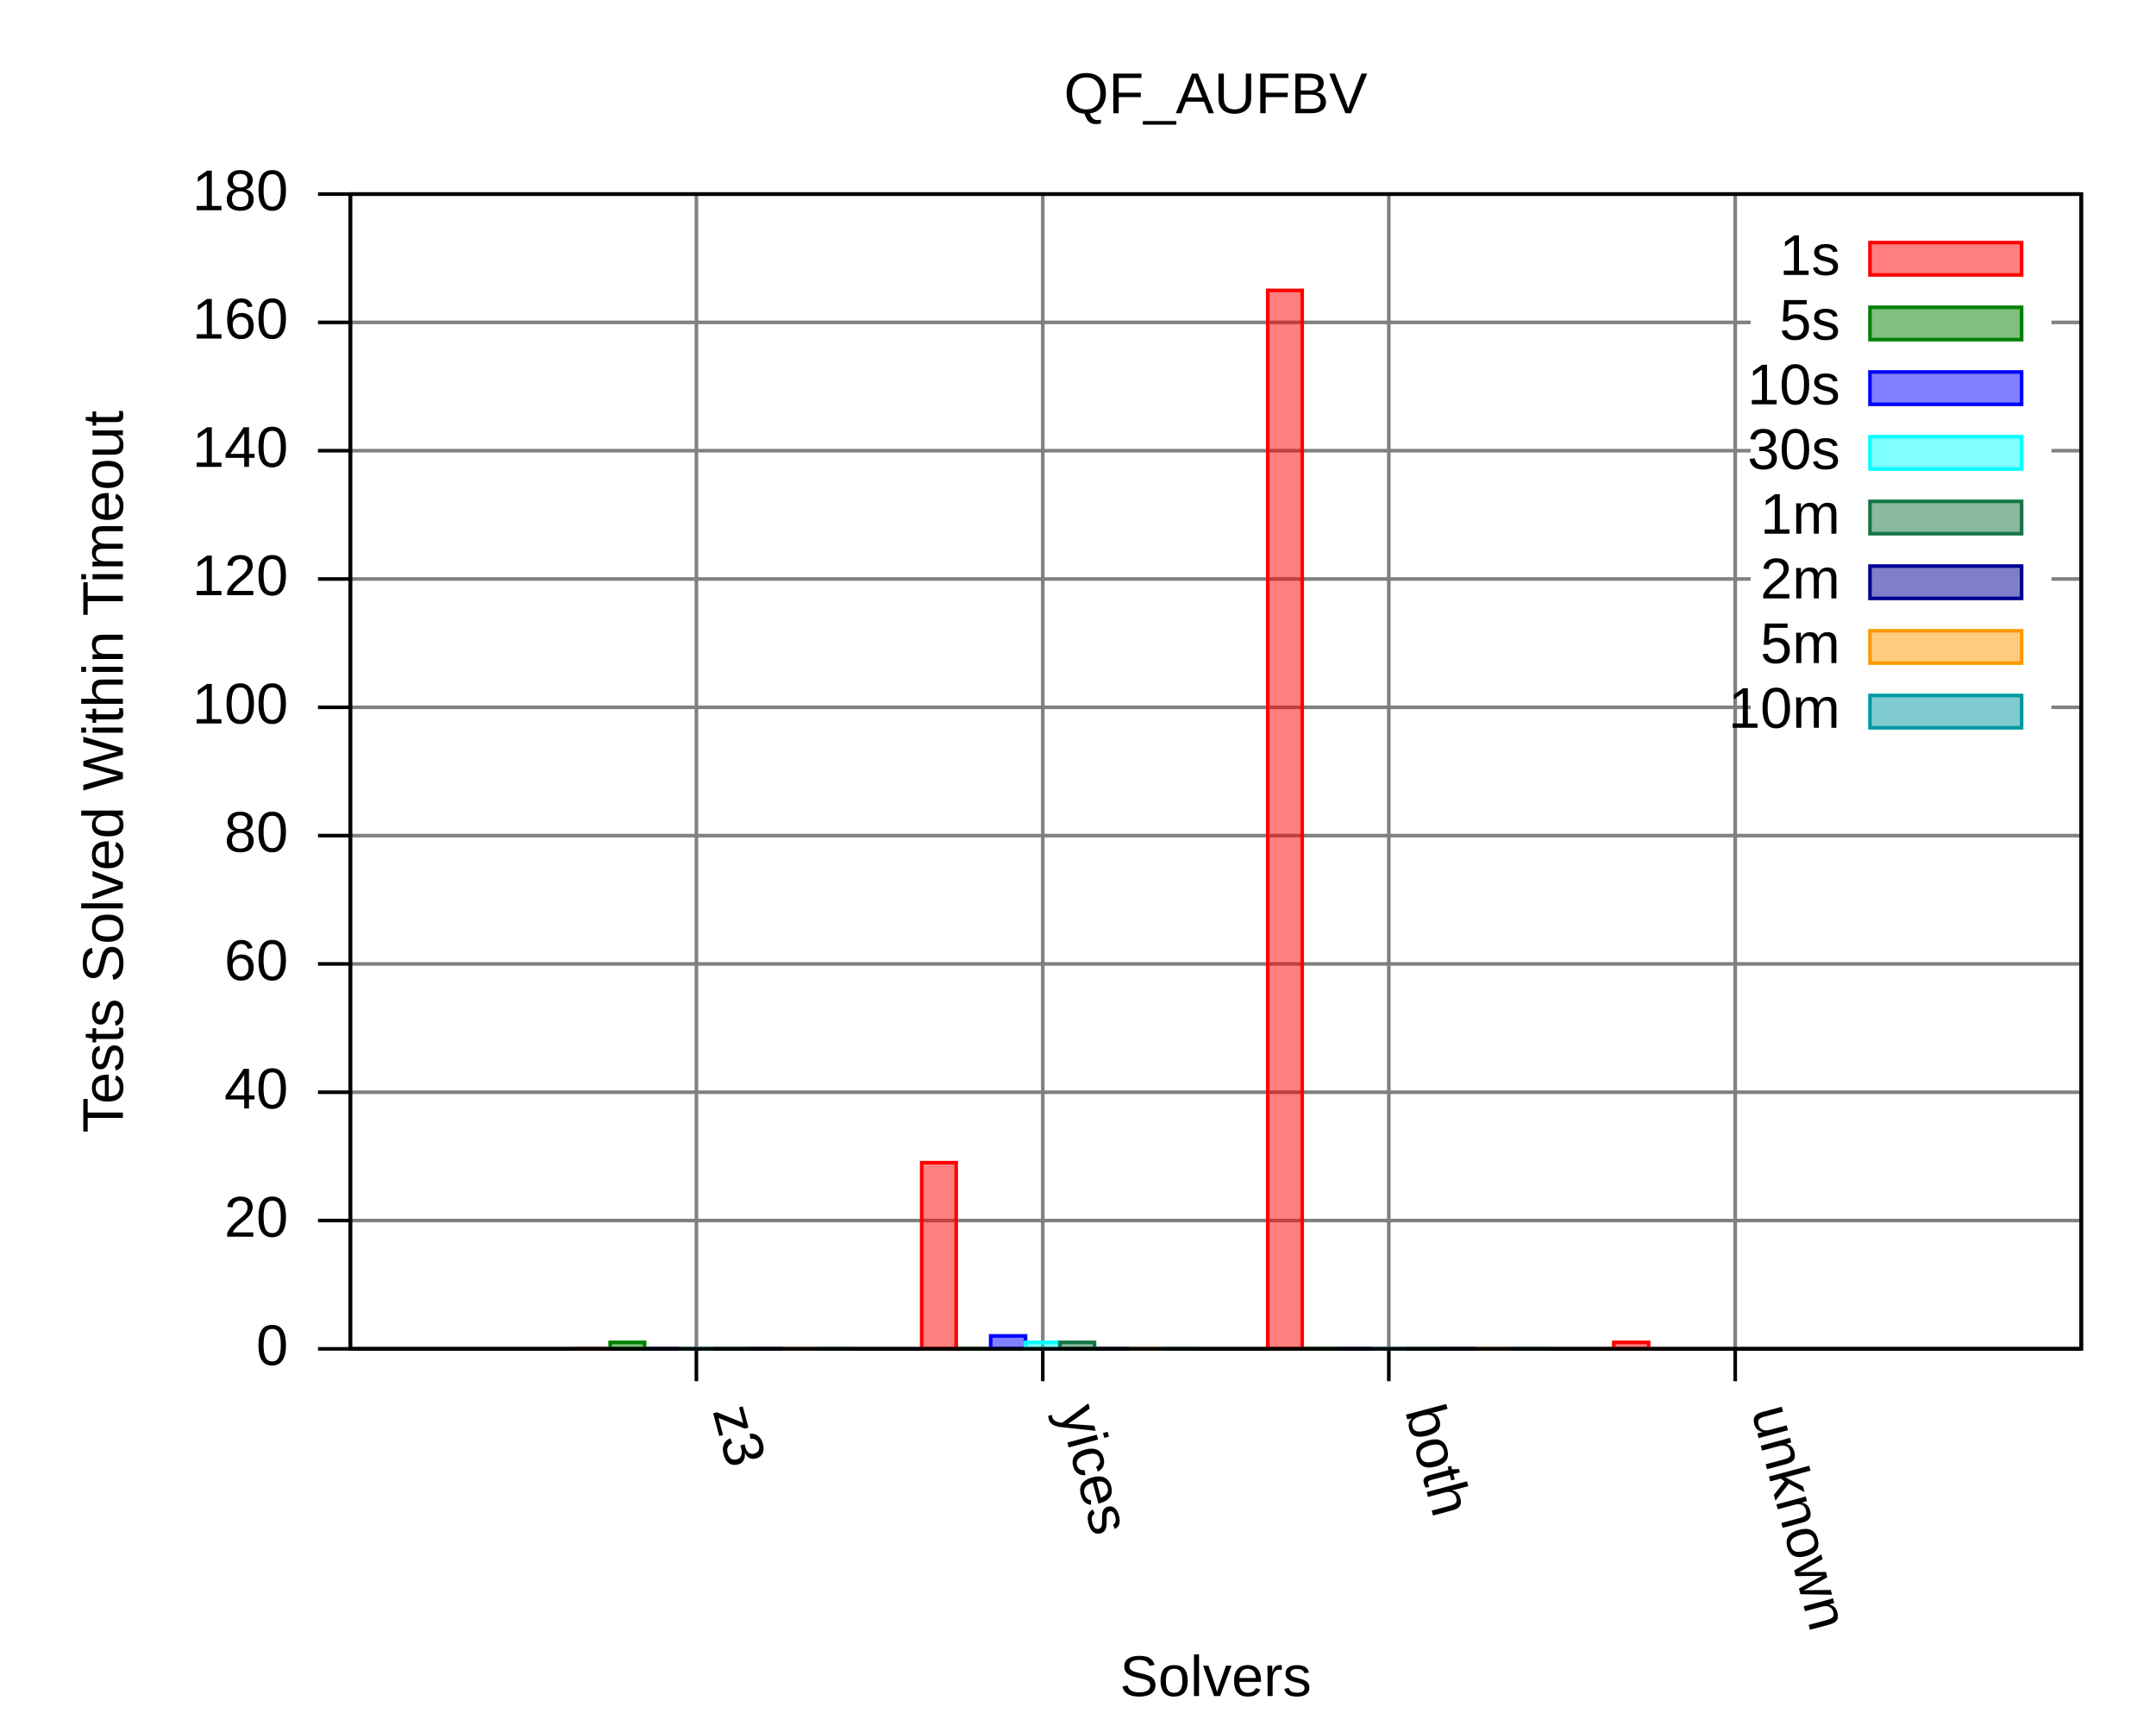
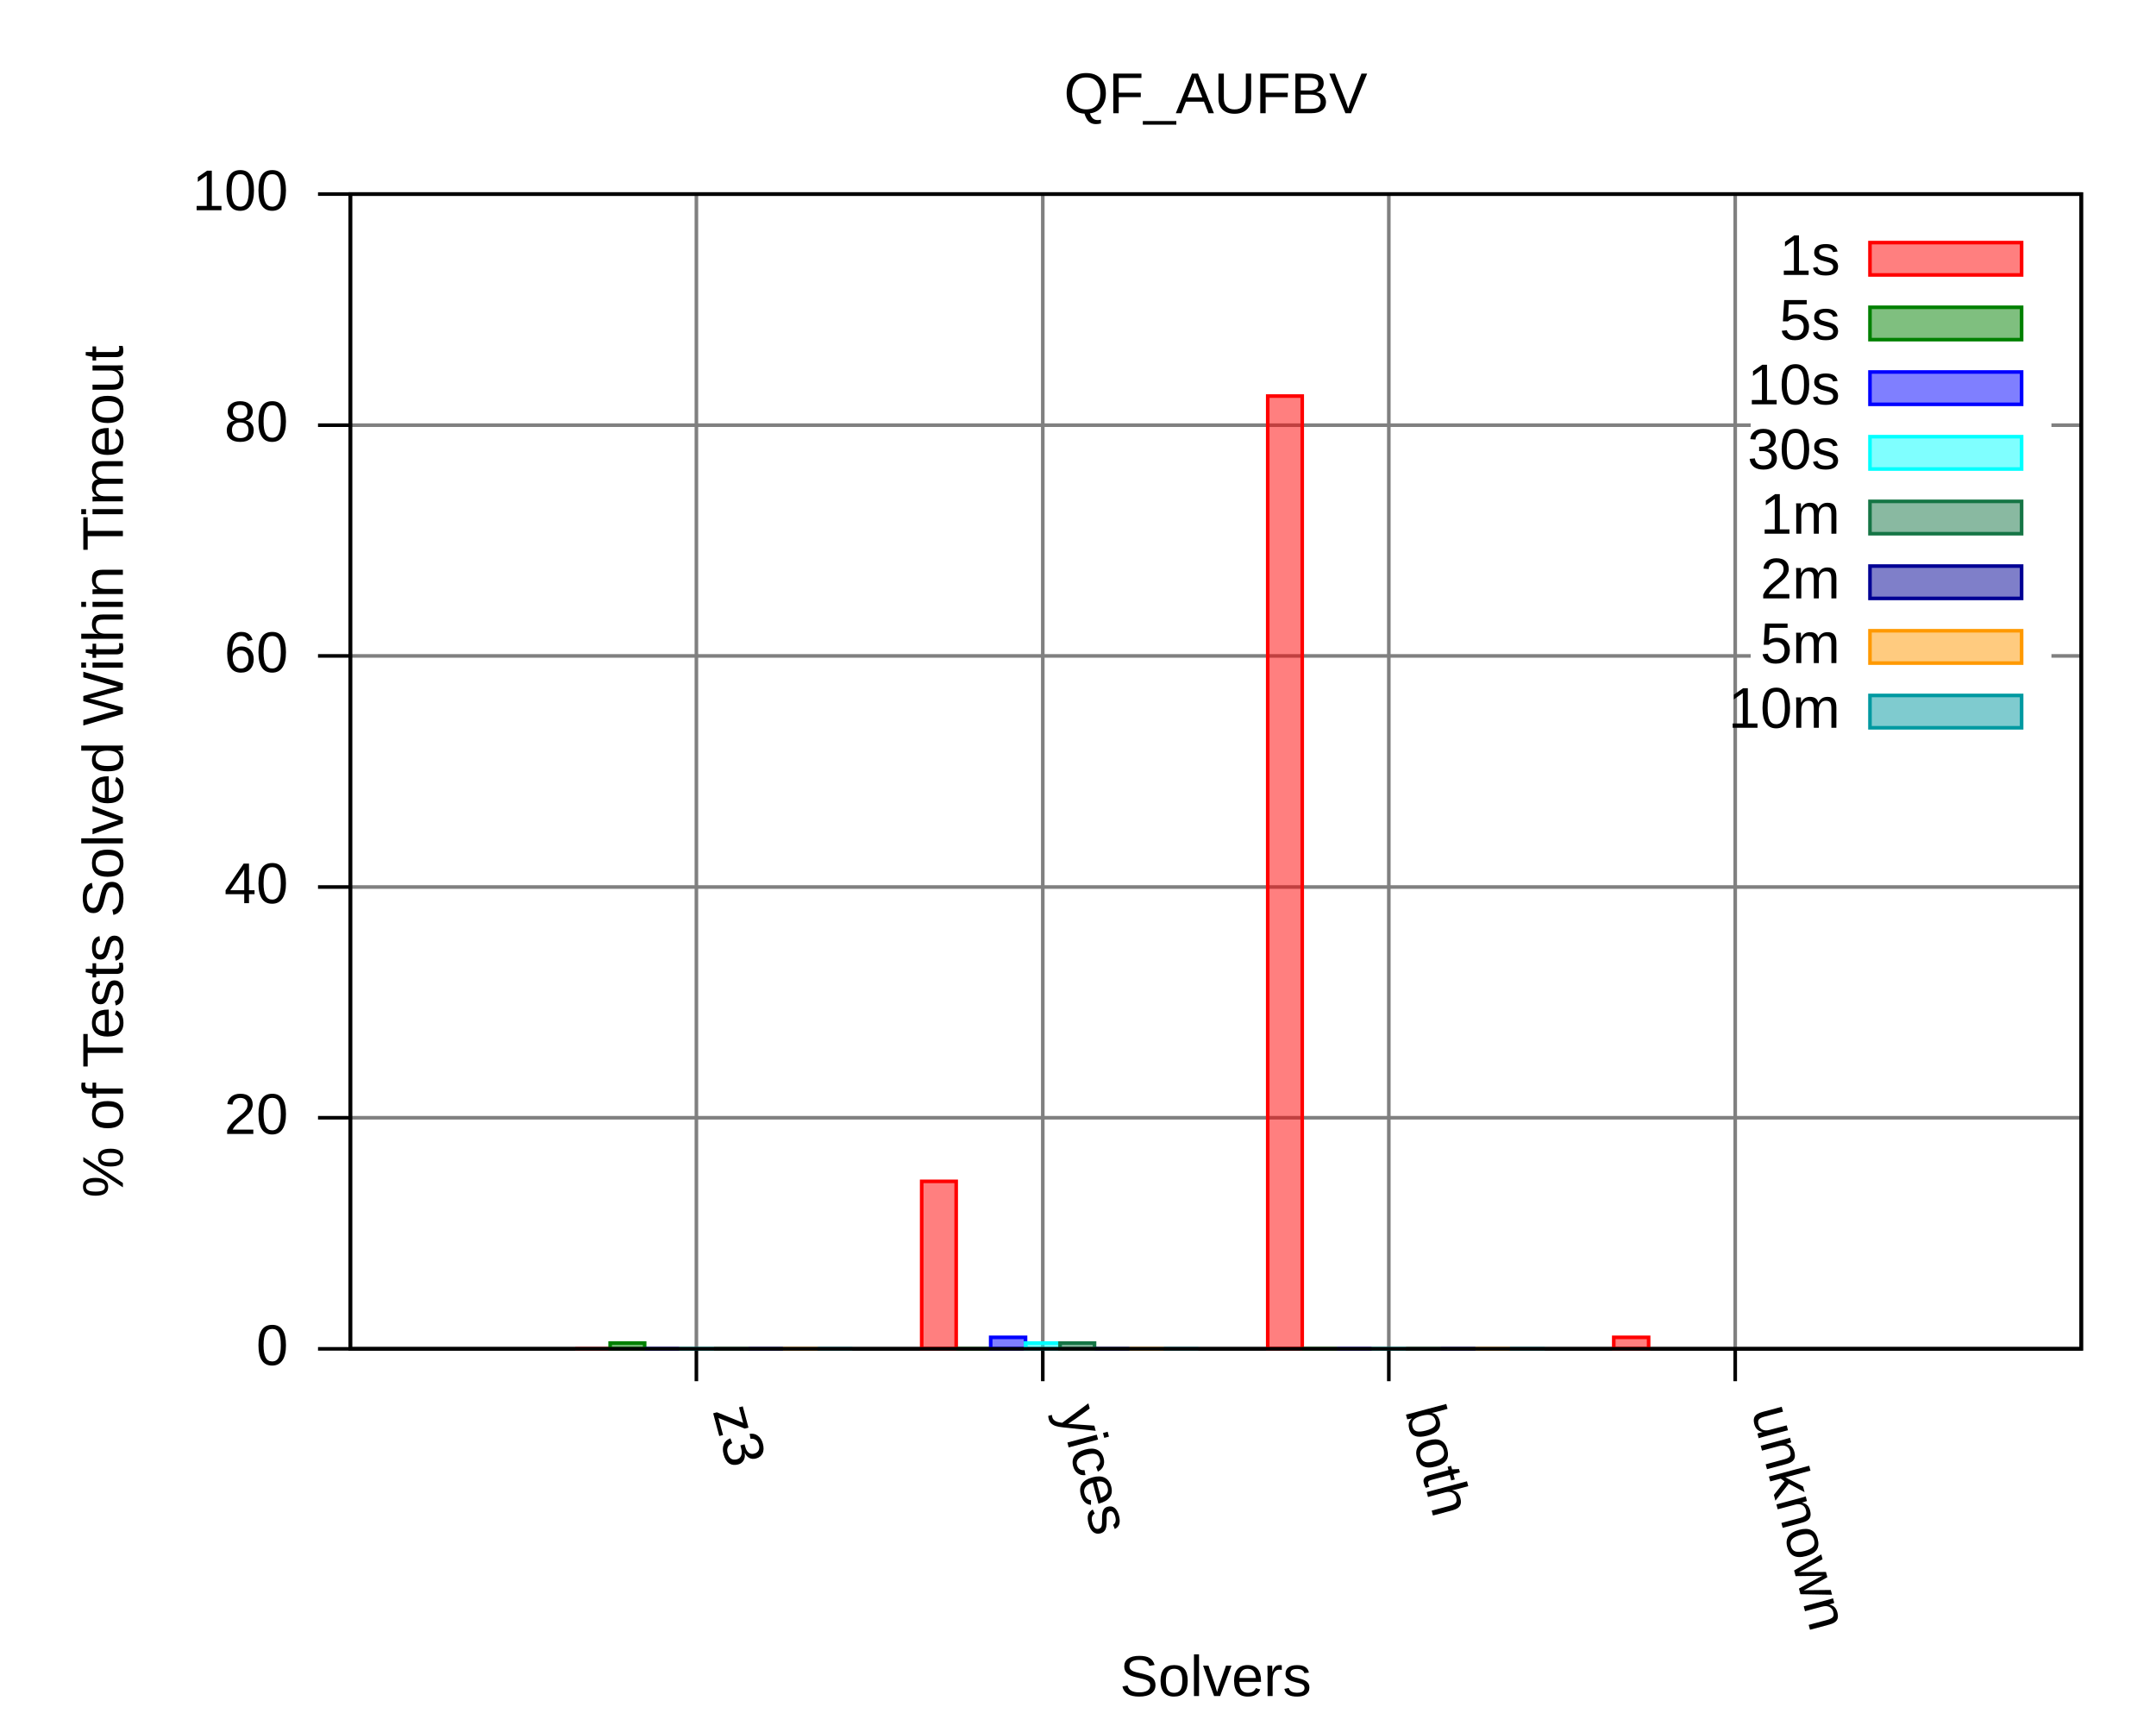
<svg xmlns="http://www.w3.org/2000/svg" xmlns:xlink="http://www.w3.org/1999/xlink" width="600" height="480" viewBox="0 0 600 480">
  <defs>
    <circle id="gpDot" r="0.5" stroke-width="0.5" />
    <path id="gpPt0" stroke-width="0.222" stroke="currentColor" d="M-1,0 h2 M0,-1 v2" />
    <path id="gpPt1" stroke-width="0.222" stroke="currentColor" d="M-1,-1 L1,1 M1,-1 L-1,1" />
    <path id="gpPt2" stroke-width="0.222" stroke="currentColor" d="M-1,0 L1,0 M0,-1 L0,1 M-1,-1 L1,1 M-1,1 L1,-1" />
    <rect id="gpPt3" stroke-width="0.222" stroke="currentColor" x="-1" y="-1" width="2" height="2" />
    <rect id="gpPt4" stroke-width="0.222" stroke="currentColor" fill="currentColor" x="-1" y="-1" width="2" height="2" />
    <circle id="gpPt5" stroke-width="0.222" stroke="currentColor" cx="0" cy="0" r="1" />
    <use xlink:href="#gpPt5" id="gpPt6" fill="currentColor" stroke="none" />
    <path id="gpPt7" stroke-width="0.222" stroke="currentColor" d="M0,-1.33 L-1.33,0.67 L1.33,0.67 z" />
    <use xlink:href="#gpPt7" id="gpPt8" fill="currentColor" stroke="none" />
    <use xlink:href="#gpPt7" id="gpPt9" stroke="currentColor" transform="rotate(180)" />
    <use xlink:href="#gpPt9" id="gpPt10" fill="currentColor" stroke="none" />
    <use xlink:href="#gpPt3" id="gpPt11" stroke="currentColor" transform="rotate(45)" />
    <use xlink:href="#gpPt11" id="gpPt12" fill="currentColor" stroke="none" />
  </defs>
  <g style="fill:none; color:white; stroke:currentColor; stroke-width:1.00; stroke-linecap:butt; stroke-linejoin:miter">
</g>
  <g style="fill:none; color:black; stroke:currentColor; stroke-width:1.00; stroke-linecap:butt; stroke-linejoin:miter">
</g>
  <g style="fill:none; color:gray; stroke:currentColor; stroke-width:1.00; stroke-linecap:butt; stroke-linejoin:miter">
    <path d="M97.5,375.3 L579.2,375.3 " />
  </g>
  <g style="fill:none; color:black; stroke:currentColor; stroke-width:1.00; stroke-linecap:butt; stroke-linejoin:miter">
    <path d="M97.5,375.3 L88.5,375.3 " />
    <g transform="translate(80.2,379.8)" style="stroke:none; fill:black; font-family:Arial; font-size:12.00pt; text-anchor:end">
      <text> 0</text>
    </g>
  </g>
  <g style="fill:none; color:gray; stroke:currentColor; stroke-width:1.00; stroke-linecap:butt; stroke-linejoin:miter">
-     <path d="M97.5,339.6 L579.2,339.6 " />
-   </g>
-   <g style="fill:none; color:black; stroke:currentColor; stroke-width:1.00; stroke-linecap:butt; stroke-linejoin:miter">
-     <path d="M97.5,339.6 L88.5,339.6 " />
-     <g transform="translate(80.2,344.1)" style="stroke:none; fill:black; font-family:Arial; font-size:12.00pt; text-anchor:end">
+     <path d="M97.5,311.0 L579.2,311.0 " />
+   </g>
+   <g style="fill:none; color:black; stroke:currentColor; stroke-width:1.00; stroke-linecap:butt; stroke-linejoin:miter">
+     <path d="M97.5,311.0 L88.5,311.0 " />
+     <g transform="translate(80.2,315.5)" style="stroke:none; fill:black; font-family:Arial; font-size:12.00pt; text-anchor:end">
      <text> 20</text>
    </g>
  </g>
  <g style="fill:none; color:gray; stroke:currentColor; stroke-width:1.00; stroke-linecap:butt; stroke-linejoin:miter">
-     <path d="M97.5,303.9 L579.2,303.9 " />
-   </g>
-   <g style="fill:none; color:black; stroke:currentColor; stroke-width:1.00; stroke-linecap:butt; stroke-linejoin:miter">
-     <path d="M97.5,303.9 L88.5,303.9 " />
-     <g transform="translate(80.2,308.4)" style="stroke:none; fill:black; font-family:Arial; font-size:12.00pt; text-anchor:end">
+     <path d="M97.5,246.8 L579.2,246.8 " />
+   </g>
+   <g style="fill:none; color:black; stroke:currentColor; stroke-width:1.00; stroke-linecap:butt; stroke-linejoin:miter">
+     <path d="M97.5,246.8 L88.5,246.8 " />
+     <g transform="translate(80.2,251.3)" style="stroke:none; fill:black; font-family:Arial; font-size:12.00pt; text-anchor:end">
      <text> 40</text>
    </g>
  </g>
  <g style="fill:none; color:gray; stroke:currentColor; stroke-width:1.00; stroke-linecap:butt; stroke-linejoin:miter">
-     <path d="M97.5,268.2 L579.2,268.2 " />
-   </g>
-   <g style="fill:none; color:black; stroke:currentColor; stroke-width:1.00; stroke-linecap:butt; stroke-linejoin:miter">
-     <path d="M97.5,268.2 L88.5,268.2 " />
-     <g transform="translate(80.2,272.7)" style="stroke:none; fill:black; font-family:Arial; font-size:12.00pt; text-anchor:end">
+     <path d="M97.5,182.5 L487.2,182.5 M570.9,182.5 L579.2,182.5 " />
+   </g>
+   <g style="fill:none; color:black; stroke:currentColor; stroke-width:1.00; stroke-linecap:butt; stroke-linejoin:miter">
+     <path d="M97.5,182.5 L88.5,182.5 " />
+     <g transform="translate(80.2,187.0)" style="stroke:none; fill:black; font-family:Arial; font-size:12.00pt; text-anchor:end">
      <text> 60</text>
    </g>
  </g>
  <g style="fill:none; color:gray; stroke:currentColor; stroke-width:1.00; stroke-linecap:butt; stroke-linejoin:miter">
-     <path d="M97.5,232.5 L579.2,232.5 " />
-   </g>
-   <g style="fill:none; color:black; stroke:currentColor; stroke-width:1.00; stroke-linecap:butt; stroke-linejoin:miter">
-     <path d="M97.5,232.5 L88.5,232.5 " />
-     <g transform="translate(80.2,237.0)" style="stroke:none; fill:black; font-family:Arial; font-size:12.00pt; text-anchor:end">
+     <path d="M97.5,118.3 L487.2,118.3 M570.9,118.3 L579.2,118.3 " />
+   </g>
+   <g style="fill:none; color:black; stroke:currentColor; stroke-width:1.00; stroke-linecap:butt; stroke-linejoin:miter">
+     <path d="M97.5,118.3 L88.5,118.3 " />
+     <g transform="translate(80.2,122.8)" style="stroke:none; fill:black; font-family:Arial; font-size:12.00pt; text-anchor:end">
      <text> 80</text>
-     </g>
-   </g>
-   <g style="fill:none; color:gray; stroke:currentColor; stroke-width:1.00; stroke-linecap:butt; stroke-linejoin:miter">
-     <path d="M97.5,196.8 L487.2,196.8 M570.9,196.8 L579.2,196.8 " />
-   </g>
-   <g style="fill:none; color:black; stroke:currentColor; stroke-width:1.00; stroke-linecap:butt; stroke-linejoin:miter">
-     <path d="M97.5,196.8 L88.5,196.8 " />
-     <g transform="translate(80.2,201.3)" style="stroke:none; fill:black; font-family:Arial; font-size:12.00pt; text-anchor:end">
-       <text> 100</text>
-     </g>
-   </g>
-   <g style="fill:none; color:gray; stroke:currentColor; stroke-width:1.00; stroke-linecap:butt; stroke-linejoin:miter">
-     <path d="M97.5,161.1 L487.2,161.1 M570.9,161.1 L579.2,161.1 " />
-   </g>
-   <g style="fill:none; color:black; stroke:currentColor; stroke-width:1.00; stroke-linecap:butt; stroke-linejoin:miter">
-     <path d="M97.5,161.1 L88.5,161.1 " />
-     <g transform="translate(80.2,165.6)" style="stroke:none; fill:black; font-family:Arial; font-size:12.00pt; text-anchor:end">
-       <text> 120</text>
-     </g>
-   </g>
-   <g style="fill:none; color:gray; stroke:currentColor; stroke-width:1.00; stroke-linecap:butt; stroke-linejoin:miter">
-     <path d="M97.5,125.4 L487.2,125.4 M570.9,125.4 L579.2,125.4 " />
-   </g>
-   <g style="fill:none; color:black; stroke:currentColor; stroke-width:1.00; stroke-linecap:butt; stroke-linejoin:miter">
-     <path d="M97.5,125.4 L88.5,125.4 " />
-     <g transform="translate(80.2,129.9)" style="stroke:none; fill:black; font-family:Arial; font-size:12.00pt; text-anchor:end">
-       <text> 140</text>
-     </g>
-   </g>
-   <g style="fill:none; color:gray; stroke:currentColor; stroke-width:1.00; stroke-linecap:butt; stroke-linejoin:miter">
-     <path d="M97.5,89.7 L487.2,89.7 M570.9,89.7 L579.2,89.7 " />
-   </g>
-   <g style="fill:none; color:black; stroke:currentColor; stroke-width:1.00; stroke-linecap:butt; stroke-linejoin:miter">
-     <path d="M97.5,89.7 L88.5,89.7 " />
-     <g transform="translate(80.2,94.2)" style="stroke:none; fill:black; font-family:Arial; font-size:12.00pt; text-anchor:end">
-       <text> 160</text>
    </g>
  </g>
  <g style="fill:none; color:gray; stroke:currentColor; stroke-width:1.00; stroke-linecap:butt; stroke-linejoin:miter">
    <path d="M97.5,54.0 L579.2,54.0 " />
  </g>
  <g style="fill:none; color:black; stroke:currentColor; stroke-width:1.00; stroke-linecap:butt; stroke-linejoin:miter">
    <path d="M97.5,54.0 L88.5,54.0 " />
    <g transform="translate(80.2,58.5)" style="stroke:none; fill:black; font-family:Arial; font-size:12.00pt; text-anchor:end">
-       <text> 180</text>
+       <text> 100</text>
    </g>
  </g>
  <g style="fill:none; color:gray; stroke:currentColor; stroke-width:1.00; stroke-linecap:butt; stroke-linejoin:miter">
    <path d="M193.8,375.3 L193.8,54.0 " />
  </g>
  <g style="fill:none; color:black; stroke:currentColor; stroke-width:1.00; stroke-linecap:butt; stroke-linejoin:miter">
    <path d="M193.8,375.3 L193.8,384.3 " />
    <g transform="translate(198.3,392.6) rotate(75)" style="stroke:none; fill:black; font-family:Arial; font-size:12.00pt; text-anchor:start">
      <text>z3</text>
    </g>
  </g>
  <g style="fill:none; color:gray; stroke:currentColor; stroke-width:1.00; stroke-linecap:butt; stroke-linejoin:miter">
    <path d="M290.2,375.3 L290.2,54.0 " />
  </g>
  <g style="fill:none; color:black; stroke:currentColor; stroke-width:1.00; stroke-linecap:butt; stroke-linejoin:miter">
    <path d="M290.2,375.3 L290.2,384.3 " />
    <g transform="translate(294.7,392.6) rotate(75)" style="stroke:none; fill:black; font-family:Arial; font-size:12.00pt; text-anchor:start">
      <text>yices</text>
    </g>
  </g>
  <g style="fill:none; color:gray; stroke:currentColor; stroke-width:1.00; stroke-linecap:butt; stroke-linejoin:miter">
    <path d="M386.5,375.3 L386.5,54.0 " />
  </g>
  <g style="fill:none; color:black; stroke:currentColor; stroke-width:1.00; stroke-linecap:butt; stroke-linejoin:miter">
    <path d="M386.5,375.3 L386.5,384.3 " />
    <g transform="translate(391.0,392.6) rotate(75)" style="stroke:none; fill:black; font-family:Arial; font-size:12.00pt; text-anchor:start">
      <text>both</text>
    </g>
  </g>
  <g style="fill:none; color:gray; stroke:currentColor; stroke-width:1.00; stroke-linecap:butt; stroke-linejoin:miter">
    <path d="M482.9,375.3 L482.9,54.0 " />
  </g>
  <g style="fill:none; color:black; stroke:currentColor; stroke-width:1.00; stroke-linecap:butt; stroke-linejoin:miter">
    <path d="M482.9,375.3 L482.9,384.3 " />
    <g transform="translate(487.4,392.6) rotate(75)" style="stroke:none; fill:black; font-family:Arial; font-size:12.00pt; text-anchor:start">
      <text>unknown</text>
    </g>
    <path d="M97.5,54.0 L97.5,375.3 L579.2,375.3 L579.2,54.0 L97.5,54.0 Z " />
    <g transform="translate(34.2,214.7) rotate(-90)" style="stroke:none; fill:black; font-family:Arial; font-size:12.00pt; text-anchor:middle">
-       <text>Tests Solved Within Timeout</text>
+       <text>% of Tests Solved Within Timeout</text>
    </g>
    <g transform="translate(338.3,471.9)" style="stroke:none; fill:black; font-family:Arial; font-size:12.00pt; text-anchor:middle">
      <text>Solvers</text>
    </g>
    <g transform="translate(338.3,31.5)" style="stroke:none; fill:black; font-family:Arial; font-size:12.00pt; text-anchor:middle">
      <text>QF_AUFBV</text>
    </g>
  </g>
  <g style="fill:none; color:red; stroke:currentColor; stroke-width:1.00; stroke-linecap:butt; stroke-linejoin:miter">
</g>
  <g style="fill:none; color:black; stroke:currentColor; stroke-width:1.00; stroke-linecap:butt; stroke-linejoin:miter">
    <g transform="translate(512.1,76.5)" style="stroke:none; fill:black; font-family:Arial; font-size:12.00pt; text-anchor:end">
      <text>1s</text>
    </g>
  </g>
  <g style="fill:none; color:red; stroke:currentColor; stroke-width:1.00; stroke-linecap:butt; stroke-linejoin:miter">
    <g style="stroke:none; shape-rendering:crispEdges">
      <polygon fill="currentColor" fill-opacity="0.5" points="520.4,76.5 562.6,76.5 562.6,67.5 520.4,67.5 " />
    </g>
    <path d="M520.4,76.5 L562.6,76.5 L562.6,67.5 L520.4,67.5 L520.4,76.5 Z " />
    <g style="stroke:none; shape-rendering:crispEdges">
      <polygon fill="currentColor" fill-opacity="0.5" points="160.1,375.3 169.9,375.3 169.9,375.2 160.1,375.2 " />
    </g>
    <path d="M160.1,375.3 L169.8,375.3 L160.1,375.3 Z " />
    <g style="stroke:none; shape-rendering:crispEdges">
-       <polygon fill="currentColor" fill-opacity="0.5" points="256.5,375.3 266.2,375.3 266.2,323.4 256.5,323.4 " />
-     </g>
-     <path d="M256.5,375.3 L256.5,323.5 L266.1,323.5 L266.1,375.3 L256.5,375.3 Z " />
-     <g style="stroke:none; shape-rendering:crispEdges">
-       <polygon fill="currentColor" fill-opacity="0.5" points="352.8,375.3 362.5,375.3 362.5,80.7 352.8,80.7 " />
-     </g>
-     <path d="M352.8,375.3 L352.8,80.8 L362.4,80.8 L362.4,375.3 L352.8,375.3 Z " />
-     <g style="stroke:none; shape-rendering:crispEdges">
-       <polygon fill="currentColor" fill-opacity="0.5" points="449.1,375.3 458.9,375.3 458.9,373.4 449.1,373.4 " />
-     </g>
-     <path d="M449.1,375.3 L449.1,373.5 L458.8,373.5 L458.8,375.3 L449.1,375.3 Z " />
+       <polygon fill="currentColor" fill-opacity="0.5" points="256.5,375.3 266.2,375.3 266.2,328.6 256.5,328.6 " />
+     </g>
+     <path d="M256.5,375.3 L256.5,328.7 L266.1,328.7 L266.1,375.3 L256.5,375.3 Z " />
+     <g style="stroke:none; shape-rendering:crispEdges">
+       <polygon fill="currentColor" fill-opacity="0.5" points="352.8,375.3 362.5,375.3 362.5,110.1 352.8,110.1 " />
+     </g>
+     <path d="M352.8,375.3 L352.8,110.2 L362.4,110.2 L362.4,375.3 L352.8,375.3 Z " />
+     <g style="stroke:none; shape-rendering:crispEdges">
+       <polygon fill="currentColor" fill-opacity="0.5" points="449.1,375.3 458.9,375.3 458.9,372.0 449.1,372.0 " />
+     </g>
+     <path d="M449.1,375.3 L449.1,372.1 L458.8,372.1 L458.8,375.3 L449.1,375.3 Z " />
  </g>
  <g style="fill:none; color:green; stroke:currentColor; stroke-width:1.00; stroke-linecap:butt; stroke-linejoin:miter">
</g>
  <g style="fill:none; color:black; stroke:currentColor; stroke-width:1.00; stroke-linecap:butt; stroke-linejoin:miter">
    <g transform="translate(512.1,94.5)" style="stroke:none; fill:black; font-family:Arial; font-size:12.00pt; text-anchor:end">
      <text>5s</text>
    </g>
  </g>
  <g style="fill:none; color:green; stroke:currentColor; stroke-width:1.00; stroke-linecap:butt; stroke-linejoin:miter">
    <g style="stroke:none; shape-rendering:crispEdges">
      <polygon fill="currentColor" fill-opacity="0.5" points="520.4,94.5 562.6,94.5 562.6,85.5 520.4,85.5 " />
    </g>
    <path d="M520.4,94.5 L562.6,94.5 L562.6,85.5 L520.4,85.5 L520.4,94.5 Z " />
    <g style="stroke:none; shape-rendering:crispEdges">
-       <polygon fill="currentColor" fill-opacity="0.5" points="169.8,375.3 179.5,375.3 179.5,373.4 169.8,373.4 " />
-     </g>
-     <path d="M169.8,375.3 L169.8,373.5 L179.4,373.5 L179.4,375.3 L169.8,375.3 Z " />
+       <polygon fill="currentColor" fill-opacity="0.5" points="169.8,375.3 179.5,375.3 179.5,373.6 169.8,373.6 " />
+     </g>
+     <path d="M169.8,375.3 L169.8,373.7 L179.4,373.7 L179.4,375.3 L169.8,375.3 Z " />
    <g style="stroke:none; shape-rendering:crispEdges">
      <polygon fill="currentColor" fill-opacity="0.5" points="266.1,375.3 275.8,375.3 275.8,375.2 266.1,375.2 " />
    </g>
    <path d="M266.1,375.3 L275.7,375.3 L266.1,375.3 Z " />
    <g style="stroke:none; shape-rendering:crispEdges">
      <polygon fill="currentColor" fill-opacity="0.5" points="362.4,375.3 372.2,375.3 372.2,375.2 362.4,375.2 " />
    </g>
    <path d="M362.4,375.3 L372.1,375.3 L362.4,375.3 Z " />
  </g>
  <g style="fill:none; color:blue; stroke:currentColor; stroke-width:1.00; stroke-linecap:butt; stroke-linejoin:miter">
</g>
  <g style="fill:none; color:black; stroke:currentColor; stroke-width:1.00; stroke-linecap:butt; stroke-linejoin:miter">
    <g transform="translate(512.1,112.5)" style="stroke:none; fill:black; font-family:Arial; font-size:12.00pt; text-anchor:end">
      <text>10s</text>
    </g>
  </g>
  <g style="fill:none; color:blue; stroke:currentColor; stroke-width:1.00; stroke-linecap:butt; stroke-linejoin:miter">
    <g style="stroke:none; shape-rendering:crispEdges">
      <polygon fill="currentColor" fill-opacity="0.5" points="520.4,112.5 562.6,112.5 562.6,103.5 520.4,103.5 " />
    </g>
    <path d="M520.4,112.5 L562.6,112.5 L562.6,103.5 L520.4,103.5 L520.4,112.5 Z " />
    <g style="stroke:none; shape-rendering:crispEdges">
      <polygon fill="currentColor" fill-opacity="0.5" points="179.4,375.3 189.1,375.3 189.1,375.2 179.4,375.2 " />
    </g>
    <path d="M179.4,375.3 L189.0,375.3 L179.4,375.3 Z " />
    <g style="stroke:none; shape-rendering:crispEdges">
-       <polygon fill="currentColor" fill-opacity="0.5" points="275.7,375.3 285.5,375.3 285.5,371.6 275.7,371.6 " />
-     </g>
-     <path d="M275.7,375.3 L275.7,371.7 L285.4,371.7 L285.4,375.3 L275.7,375.3 Z " />
+       <polygon fill="currentColor" fill-opacity="0.5" points="275.7,375.3 285.5,375.3 285.5,372.0 275.7,372.0 " />
+     </g>
+     <path d="M275.7,375.3 L275.7,372.1 L285.4,372.1 L285.4,375.3 L275.7,375.3 Z " />
    <g style="stroke:none; shape-rendering:crispEdges">
      <polygon fill="currentColor" fill-opacity="0.5" points="372.1,375.3 381.8,375.3 381.8,375.2 372.1,375.2 " />
    </g>
    <path d="M372.1,375.3 L381.7,375.3 L372.1,375.3 Z " />
  </g>
  <g style="fill:none; color:cyan; stroke:currentColor; stroke-width:1.00; stroke-linecap:butt; stroke-linejoin:miter">
</g>
  <g style="fill:none; color:black; stroke:currentColor; stroke-width:1.00; stroke-linecap:butt; stroke-linejoin:miter">
    <g transform="translate(512.1,130.5)" style="stroke:none; fill:black; font-family:Arial; font-size:12.00pt; text-anchor:end">
      <text>30s</text>
    </g>
  </g>
  <g style="fill:none; color:cyan; stroke:currentColor; stroke-width:1.00; stroke-linecap:butt; stroke-linejoin:miter">
    <g style="stroke:none; shape-rendering:crispEdges">
      <polygon fill="currentColor" fill-opacity="0.5" points="520.4,130.5 562.6,130.5 562.6,121.5 520.4,121.5 " />
    </g>
    <path d="M520.4,130.5 L562.6,130.5 L562.6,121.5 L520.4,121.5 L520.4,130.5 Z " />
    <g style="stroke:none; shape-rendering:crispEdges">
      <polygon fill="currentColor" fill-opacity="0.5" points="189.0,375.3 198.8,375.3 198.8,375.2 189.0,375.2 " />
    </g>
    <path d="M189.0,375.3 L198.7,375.3 L189.0,375.3 Z " />
    <g style="stroke:none; shape-rendering:crispEdges">
-       <polygon fill="currentColor" fill-opacity="0.5" points="285.4,375.3 295.1,375.3 295.1,373.4 285.4,373.4 " />
-     </g>
-     <path d="M285.4,375.3 L285.4,373.5 L295.0,373.5 L295.0,375.3 L285.4,375.3 Z " />
+       <polygon fill="currentColor" fill-opacity="0.5" points="285.4,375.3 295.1,375.3 295.1,373.6 285.4,373.6 " />
+     </g>
+     <path d="M285.4,375.3 L285.4,373.7 L295.0,373.7 L295.0,375.3 L285.4,375.3 Z " />
    <g style="stroke:none; shape-rendering:crispEdges">
      <polygon fill="currentColor" fill-opacity="0.5" points="381.7,375.3 391.4,375.3 391.4,375.2 381.7,375.2 " />
    </g>
    <path d="M381.7,375.3 L391.3,375.3 L381.7,375.3 Z " />
  </g>
  <g style="fill:none; color:#157545; stroke:currentColor; stroke-width:1.00; stroke-linecap:butt; stroke-linejoin:miter">
</g>
  <g style="fill:none; color:black; stroke:currentColor; stroke-width:1.00; stroke-linecap:butt; stroke-linejoin:miter">
    <g transform="translate(512.1,148.5)" style="stroke:none; fill:black; font-family:Arial; font-size:12.00pt; text-anchor:end">
      <text>1m</text>
    </g>
  </g>
  <g style="fill:none; color:#157545; stroke:currentColor; stroke-width:1.00; stroke-linecap:butt; stroke-linejoin:miter">
    <g style="stroke:none; shape-rendering:crispEdges">
      <polygon fill="currentColor" fill-opacity="0.5" points="520.4,148.5 562.6,148.5 562.6,139.5 520.4,139.5 " />
    </g>
    <path d="M520.4,148.5 L562.6,148.5 L562.6,139.5 L520.4,139.5 L520.4,148.5 Z " />
    <g style="stroke:none; shape-rendering:crispEdges">
      <polygon fill="currentColor" fill-opacity="0.5" points="198.7,375.3 208.4,375.3 208.4,375.2 198.7,375.2 " />
    </g>
    <path d="M198.7,375.3 L208.3,375.3 L198.7,375.3 Z " />
    <g style="stroke:none; shape-rendering:crispEdges">
-       <polygon fill="currentColor" fill-opacity="0.5" points="295.0,375.3 304.7,375.3 304.7,373.4 295.0,373.4 " />
-     </g>
-     <path d="M295.0,375.3 L295.0,373.5 L304.6,373.5 L304.6,375.3 L295.0,375.3 Z " />
+       <polygon fill="currentColor" fill-opacity="0.5" points="295.0,375.3 304.7,375.3 304.7,373.6 295.0,373.6 " />
+     </g>
+     <path d="M295.0,375.3 L295.0,373.7 L304.6,373.7 L304.6,375.3 L295.0,375.3 Z " />
    <g style="stroke:none; shape-rendering:crispEdges">
      <polygon fill="currentColor" fill-opacity="0.5" points="391.3,375.3 401.1,375.3 401.1,375.2 391.3,375.2 " />
    </g>
    <path d="M391.3,375.3 L401.0,375.3 L391.3,375.3 Z " />
  </g>
  <g style="fill:none; color:#000094; stroke:currentColor; stroke-width:1.00; stroke-linecap:butt; stroke-linejoin:miter">
</g>
  <g style="fill:none; color:black; stroke:currentColor; stroke-width:1.00; stroke-linecap:butt; stroke-linejoin:miter">
    <g transform="translate(512.1,166.5)" style="stroke:none; fill:black; font-family:Arial; font-size:12.00pt; text-anchor:end">
      <text>2m</text>
    </g>
  </g>
  <g style="fill:none; color:#000094; stroke:currentColor; stroke-width:1.00; stroke-linecap:butt; stroke-linejoin:miter">
    <g style="stroke:none; shape-rendering:crispEdges">
      <polygon fill="currentColor" fill-opacity="0.5" points="520.4,166.5 562.6,166.5 562.6,157.5 520.4,157.5 " />
    </g>
    <path d="M520.4,166.5 L562.6,166.5 L562.6,157.5 L520.4,157.5 L520.4,166.5 Z " />
    <g style="stroke:none; shape-rendering:crispEdges">
      <polygon fill="currentColor" fill-opacity="0.5" points="208.3,375.3 218.0,375.3 218.0,375.2 208.3,375.2 " />
    </g>
    <path d="M208.3,375.3 L217.9,375.3 L208.3,375.3 Z " />
    <g style="stroke:none; shape-rendering:crispEdges">
      <polygon fill="currentColor" fill-opacity="0.5" points="304.6,375.3 314.4,375.3 314.4,375.2 304.6,375.2 " />
    </g>
    <path d="M304.6,375.3 L314.3,375.3 L304.6,375.3 Z " />
    <g style="stroke:none; shape-rendering:crispEdges">
      <polygon fill="currentColor" fill-opacity="0.5" points="401.0,375.3 410.7,375.3 410.7,375.2 401.0,375.2 " />
    </g>
    <path d="M401.0,375.3 L410.6,375.3 L401.0,375.3 Z " />
  </g>
  <g style="fill:none; color:#FF9900; stroke:currentColor; stroke-width:1.00; stroke-linecap:butt; stroke-linejoin:miter">
</g>
  <g style="fill:none; color:black; stroke:currentColor; stroke-width:1.00; stroke-linecap:butt; stroke-linejoin:miter">
    <g transform="translate(512.1,184.5)" style="stroke:none; fill:black; font-family:Arial; font-size:12.00pt; text-anchor:end">
      <text>5m</text>
    </g>
  </g>
  <g style="fill:none; color:#FF9900; stroke:currentColor; stroke-width:1.00; stroke-linecap:butt; stroke-linejoin:miter">
    <g style="stroke:none; shape-rendering:crispEdges">
      <polygon fill="currentColor" fill-opacity="0.5" points="520.4,184.5 562.6,184.5 562.6,175.5 520.4,175.5 " />
    </g>
    <path d="M520.4,184.5 L562.6,184.5 L562.6,175.5 L520.4,175.5 L520.4,184.5 Z " />
    <g style="stroke:none; shape-rendering:crispEdges">
      <polygon fill="currentColor" fill-opacity="0.5" points="217.9,375.3 227.7,375.3 227.7,375.2 217.9,375.2 " />
    </g>
    <path d="M217.9,375.3 L227.6,375.3 L217.9,375.3 Z " />
    <g style="stroke:none; shape-rendering:crispEdges">
      <polygon fill="currentColor" fill-opacity="0.5" points="314.3,375.3 324.0,375.3 324.0,375.2 314.3,375.2 " />
    </g>
    <path d="M314.3,375.3 L323.9,375.3 L314.3,375.3 Z " />
    <g style="stroke:none; shape-rendering:crispEdges">
      <polygon fill="currentColor" fill-opacity="0.5" points="410.6,375.3 420.3,375.3 420.3,375.2 410.6,375.2 " />
    </g>
    <path d="M410.6,375.3 L420.2,375.3 L410.6,375.3 Z " />
  </g>
  <g style="fill:none; color:#0099A1; stroke:currentColor; stroke-width:1.00; stroke-linecap:butt; stroke-linejoin:miter">
</g>
  <g style="fill:none; color:black; stroke:currentColor; stroke-width:1.00; stroke-linecap:butt; stroke-linejoin:miter">
    <g transform="translate(512.1,202.5)" style="stroke:none; fill:black; font-family:Arial; font-size:12.00pt; text-anchor:end">
      <text>10m</text>
    </g>
  </g>
  <g style="fill:none; color:#0099A1; stroke:currentColor; stroke-width:1.00; stroke-linecap:butt; stroke-linejoin:miter">
    <g style="stroke:none; shape-rendering:crispEdges">
      <polygon fill="currentColor" fill-opacity="0.5" points="520.4,202.5 562.6,202.5 562.6,193.5 520.4,193.5 " />
    </g>
    <path d="M520.4,202.5 L562.6,202.5 L562.6,193.5 L520.4,193.5 L520.4,202.5 Z " />
    <g style="stroke:none; shape-rendering:crispEdges">
      <polygon fill="currentColor" fill-opacity="0.5" points="227.6,375.3 237.3,375.3 237.3,375.2 227.6,375.2 " />
    </g>
    <path d="M227.6,375.3 L237.2,375.3 L227.6,375.3 Z " />
    <g style="stroke:none; shape-rendering:crispEdges">
      <polygon fill="currentColor" fill-opacity="0.5" points="323.9,375.3 333.6,375.3 333.6,375.2 323.9,375.2 " />
    </g>
    <path d="M323.9,375.3 L333.5,375.3 L323.9,375.3 Z " />
    <g style="stroke:none; shape-rendering:crispEdges">
      <polygon fill="currentColor" fill-opacity="0.5" points="420.2,375.3 430.0,375.3 430.0,375.2 420.2,375.2 " />
    </g>
    <path d="M420.2,375.3 L429.9,375.3 L420.2,375.3 Z " />
  </g>
  <g style="fill:none; color:black; stroke:currentColor; stroke-width:1.00; stroke-linecap:butt; stroke-linejoin:miter">
    <path d="M97.5,54.0 L97.5,375.3 L579.2,375.3 L579.2,54.0 L97.5,54.0 Z " />
  </g>
</svg>
